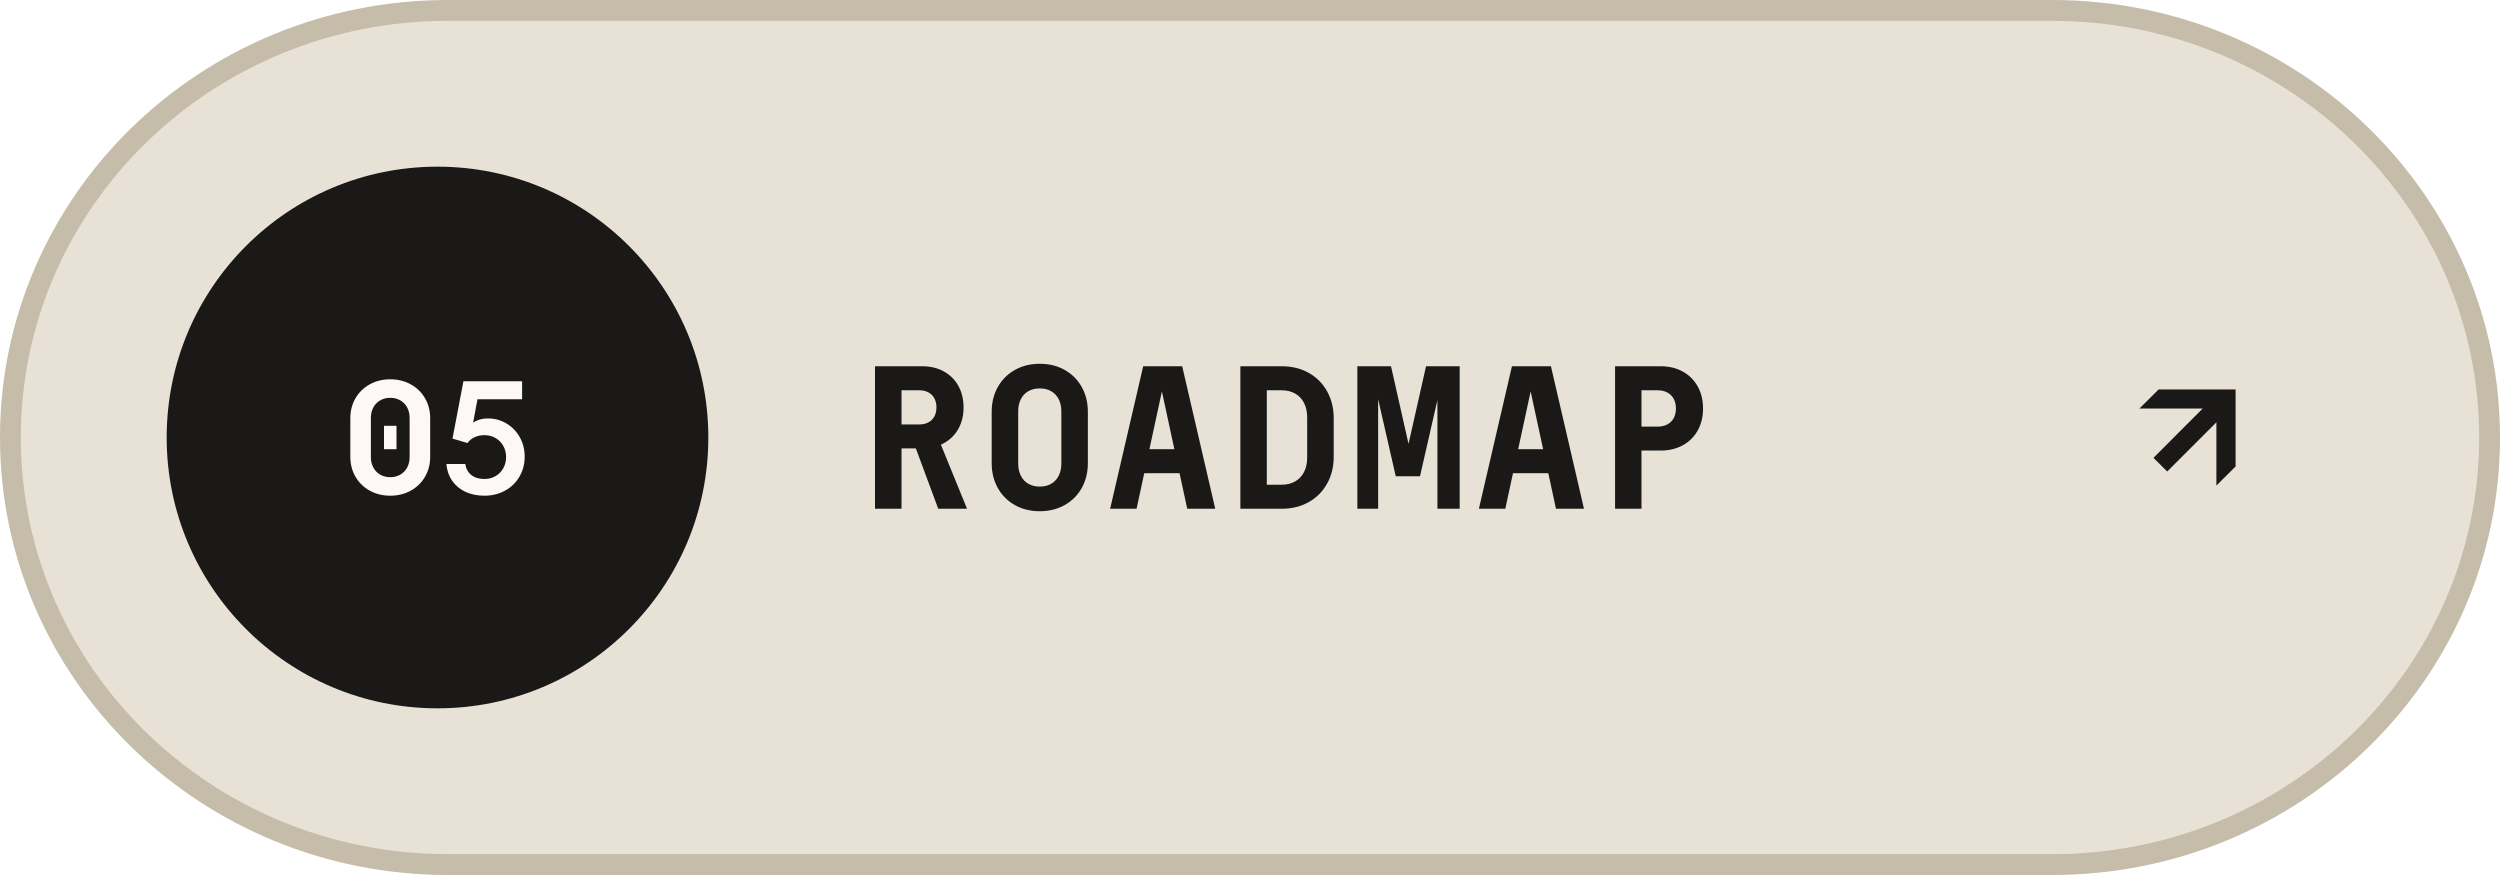
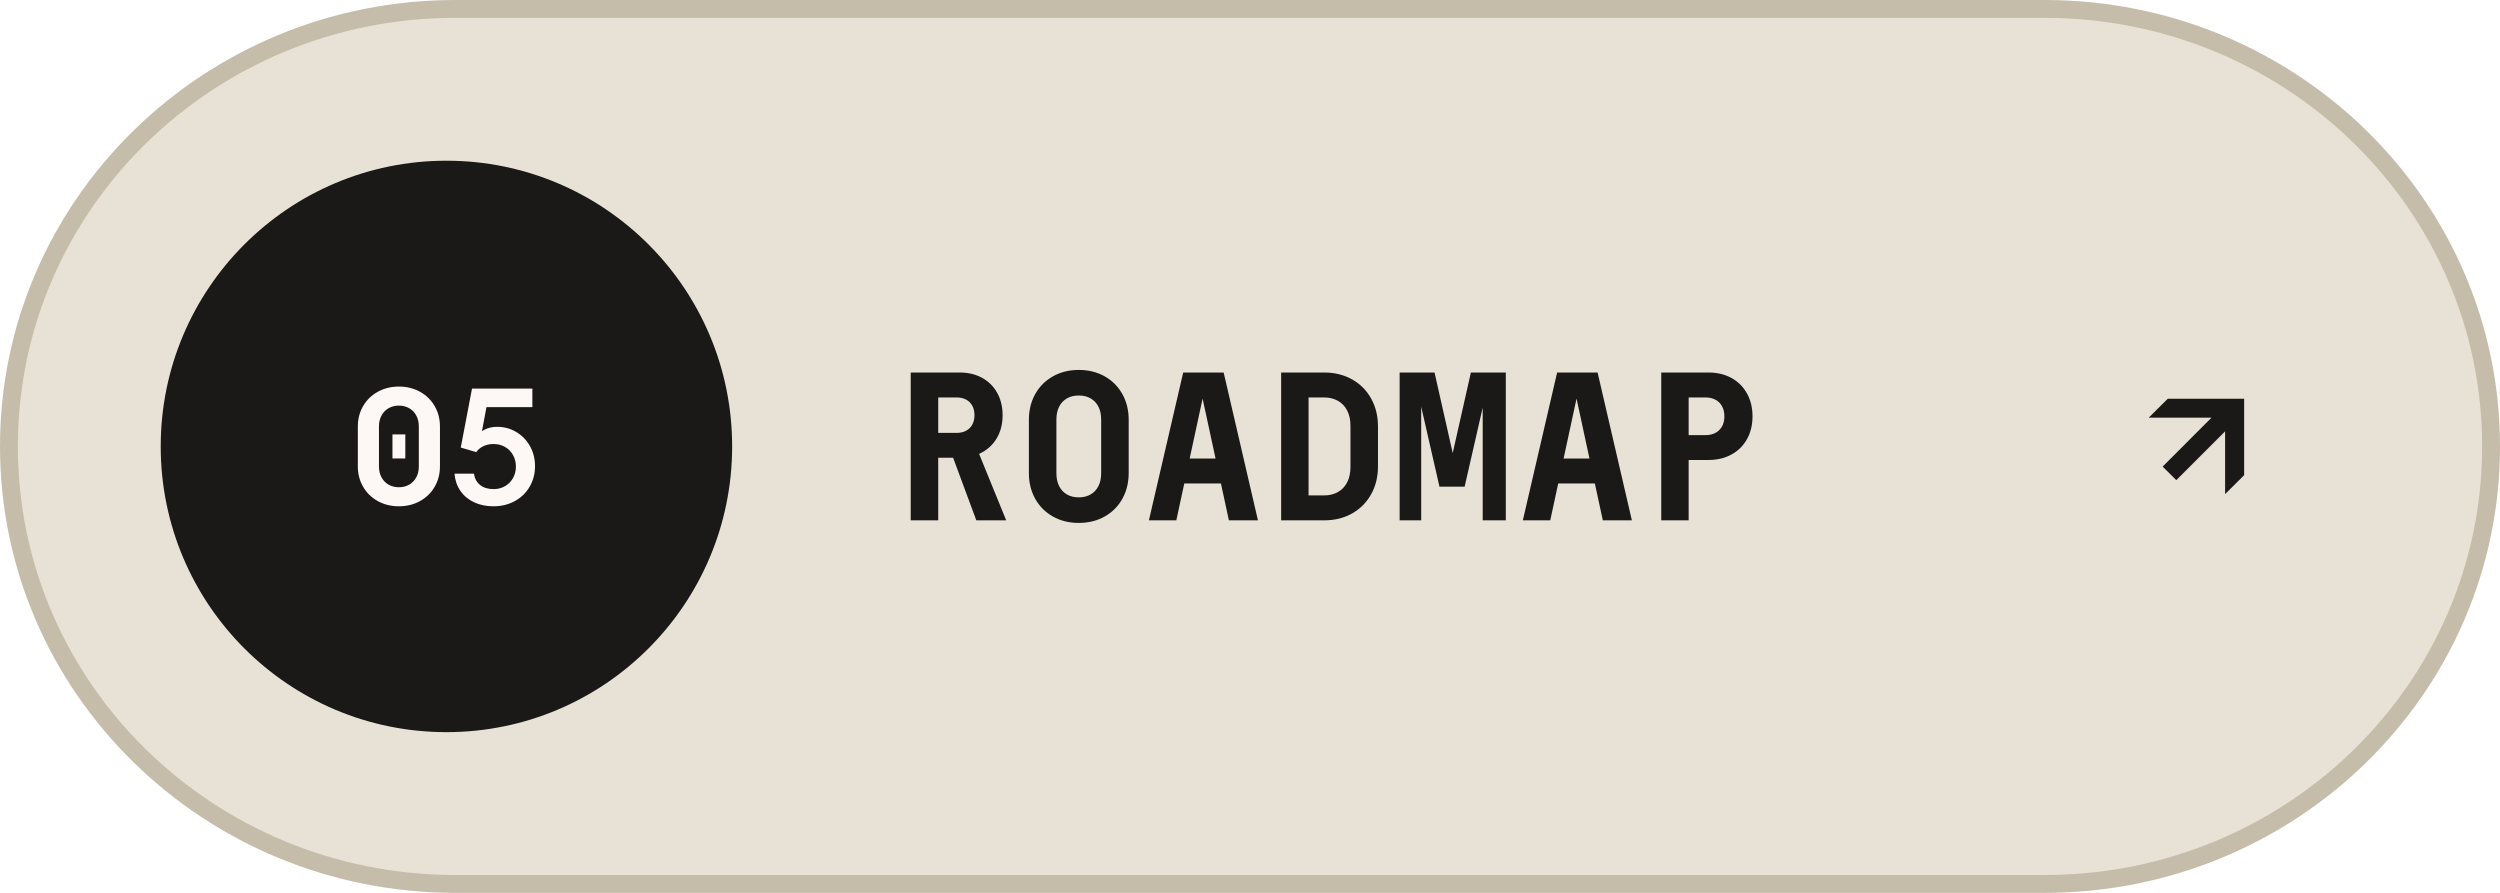
- <svg xmlns="http://www.w3.org/2000/svg" width="120" height="42" viewBox="0 0 120 42" role="img" aria-label="ROADMAP">
+ <svg xmlns="http://www.w3.org/2000/svg" width="140" height="50" viewBox="0 0 140 50" role="img" aria-label="ROADMAP">
  <defs>
    <filter id="shadow" x="-20%" y="-20%" width="140%" height="150%">
      <feDropShadow dx="0" dy="6" stdDeviation="10" flood-color="#000000" flood-opacity="0.14" />
    </filter>
  </defs>
-   <rect x="0.5" y="0.5" width="119" height="41" fill="#E8E2D6" rx="21.0" stroke="#C5BDA9" stroke-width="1" />
-   <circle cx="21" cy="21.0" r="13" fill="#1A1918" />
+   <rect x="0.5" y="0.5" width="139" height="49" fill="#E8E2D6" rx="25.0" stroke="#C5BDA9" stroke-width="1" />
+   <circle cx="25" cy="25.0" r="16" fill="#1A1918" />
  <g fill="#FDF8F5">
-     <path d="M89 472V968Q89 1109 155.0 1222.5Q221 1336 338.0 1400.5Q455 1465 600 1465Q745 1465 862.0 1400.5Q979 1336 1045.0 1222.5Q1111 1109 1111 968V472Q1111 331 1045.0 217.5Q979 104 862.0 39.5Q745 -25 600 -25Q455 -25 338.0 39.5Q221 104 155.0 217.5Q89 331 89 472ZM848 469V971Q848 1046 816.5 1104.5Q785 1163 728.5 1195.5Q672 1228 600 1228Q528 1228 471.5 1195.5Q415 1163 383.5 1104.5Q352 1046 352 971V469Q352 394 383.5 335.5Q415 277 471.5 244.5Q528 212 600 212Q672 212 728.5 244.5Q785 277 816.5 335.5Q848 394 848 469ZM680 570H520V870H680Z" transform="translate(16.482 23.700) scale(0.00375 -0.00375)" />
-     <path d="M420 1209 505 1289 426 869 373 851Q409 903 475.5 933.5Q542 964 623 964Q752 964 860.0 900.0Q968 836 1031.0 724.0Q1094 612 1094 475Q1094 333 1027.0 218.5Q960 104 842.0 39.5Q724 -25 577 -25Q442 -25 335.5 25.0Q229 75 165.5 167.0Q102 259 92 381H334Q347 291 410.5 240.0Q474 189 579 189Q657 189 720.0 225.0Q783 261 819.5 325.0Q856 389 856 469Q856 550 819.5 614.0Q783 678 720.0 714.0Q657 750 579 750Q508 750 452.0 723.5Q396 697 362 649L170 706L310 1440H1061V1209Z" transform="translate(21.082 23.700) scale(0.00375 -0.00375)" />
+     <path d="M89 472V968Q89 1109 155.0 1222.5Q221 1336 338.0 1400.5Q455 1465 600 1465Q745 1465 862.0 1400.5Q979 1336 1045.0 1222.5Q1111 1109 1111 968V472Q1111 331 1045.0 217.5Q979 104 862.0 39.5Q745 -25 600 -25Q455 -25 338.0 39.5Q221 104 155.0 217.5Q89 331 89 472ZM848 469V971Q848 1046 816.5 1104.5Q785 1163 728.5 1195.5Q672 1228 600 1228Q528 1228 471.5 1195.5Q415 1163 383.5 1104.5Q352 1046 352 971V469Q352 394 383.5 335.5Q415 277 471.5 244.5Q528 212 600 212Q672 212 728.5 244.5Q785 277 816.5 335.5Q848 394 848 469ZM680 570H520V870H680Z" transform="translate(19.638 28.240) scale(0.0045 -0.0045)" />
+     <path d="M420 1209 505 1289 426 869 373 851Q409 903 475.5 933.5Q542 964 623 964Q752 964 860.0 900.0Q968 836 1031.0 724.0Q1094 612 1094 475Q1094 333 1027.0 218.5Q960 104 842.0 39.5Q724 -25 577 -25Q442 -25 335.5 25.0Q229 75 165.5 167.0Q102 259 92 381H334Q347 291 410.5 240.0Q474 189 579 189Q657 189 720.0 225.0Q783 261 819.5 325.0Q856 389 856 469Q856 550 819.5 614.0Q783 678 720.0 714.0Q657 750 579 750Q508 750 452.0 723.5Q396 697 362 649L170 706L310 1440H1061V1209Z" transform="translate(25.038 28.240) scale(0.0045 -0.0045)" />
  </g>
  <g fill="#1A1918">
-     <path d="M177 1440H654Q777.303 1440 872.152 1388.0Q967 1336 1019.5 1241.5Q1072 1147 1072 1024Q1072 901 1019.5 807.5Q967 714 872.152 662.0Q777.303 610 654 610H317V852H625Q677.557 852 716.778 873.0Q756 894 777.0 933.077Q798 972.155 798 1024Q798 1076.557 777.0 1115.778Q756 1155 716.778 1176.0Q677.557 1197 625 1197H415L445 1227V0H177ZM1107 0H816L545 731H809Z" transform="translate(41.159 24.420) scale(0.00475 -0.00475)" />
-     <path d="M114 461V979Q114 1119.274 175.5 1229.637Q237 1340 347.727 1402.5Q458.455 1465 600.227 1465Q742 1465 852.5 1402.5Q963 1340 1024.5 1229.637Q1086 1119.274 1086 979V461Q1086 320.726 1024.5 210.363Q963 100 852.273 37.5Q741.545 -25 599.773 -25Q458 -25 347.5 37.5Q237 100 175.5 210.363Q114 320.726 114 461ZM818 458V983Q818 1054 791.597 1106.457Q765.193 1158.914 715.881 1187.457Q666.569 1216 599.785 1216Q533 1216 483.828 1187.457Q434.656 1158.914 408.328 1106.457Q382 1054 382 983V458Q382 387.044 408.5 334.022Q435 281 484.0 252.5Q533 224 599.785 224Q666.569 224 715.881 252.719Q765.193 281.438 791.597 334.219Q818 387 818 458Z" transform="translate(47.059 24.420) scale(0.00475 -0.00475)" />
-     <path d="M797 1440 1131 0H848L576 1260H608L336 0H69L403 1440ZM851 602 900 359H295L344 602Z" transform="translate(52.959 24.420) scale(0.00475 -0.00475)" />
-     <path d="M1086 915V525Q1086 373.132 1019.118 253.448Q952.236 133.764 833.055 66.882Q713.874 0 561 0H143V1440H561Q714.172 1440 833.586 1373.0Q953 1306 1019.5 1186.388Q1086 1066.776 1086 915ZM818 518V923Q818 1006.124 786.743 1068.081Q755.486 1130.039 697.218 1163.52Q638.949 1197 561 1197H380L410 1227V213L380 243H561Q638.949 243 697.218 276.508Q755.486 310.017 786.743 372.027Q818 434.036 818 518Z" transform="translate(58.859 24.420) scale(0.00475 -0.00475)" />
-     <path d="M293 0H83V1440H423L610 611H590L777 1440H1117V0H892V1203H916L716 328H471L271 1203H293Z" transform="translate(64.759 24.420) scale(0.00475 -0.00475)" />
-     <path d="M797 1440 1131 0H848L576 1260H608L336 0H69L403 1440ZM851 602 900 359H295L344 602Z" transform="translate(70.659 24.420) scale(0.00475 -0.00475)" />
-     <path d="M1092 1013.057Q1092 887.114 1037.849 790.558Q983.699 694.002 886.438 641.001Q789.176 588 663 588H331V830H634Q690 830 731.62 852.384Q773.239 874.768 795.62 916.002Q818 957.236 818 1013Q818 1069 795.62 1110.62Q773.239 1152.239 731.62 1174.62Q690 1197 634 1197H440L470 1227V0H203V1440H663.262Q789.362 1440 886.563 1386.665Q983.765 1333.33 1037.882 1236.165Q1092 1139 1092 1013.057Z" transform="translate(76.559 24.420) scale(0.00475 -0.00475)" />
+     <path d="M177 1440H654Q777.303 1440 872.152 1388.0Q967 1336 1019.5 1241.5Q1072 1147 1072 1024Q1072 901 1019.5 807.5Q967 714 872.152 662.0Q777.303 610 654 610H317V852H625Q677.557 852 716.778 873.0Q756 894 777.0 933.077Q798 972.155 798 1024Q798 1076.557 777.0 1115.778Q756 1155 716.778 1176.0Q677.557 1197 625 1197H415L445 1227V0H177ZM1107 0H816L545 731H809Z" transform="translate(49.982 29.140) scale(0.00575 -0.00575)" />
+     <path d="M114 461V979Q114 1119.274 175.5 1229.637Q237 1340 347.727 1402.5Q458.455 1465 600.227 1465Q742 1465 852.5 1402.5Q963 1340 1024.5 1229.637Q1086 1119.274 1086 979V461Q1086 320.726 1024.5 210.363Q963 100 852.273 37.5Q741.545 -25 599.773 -25Q458 -25 347.5 37.5Q237 100 175.5 210.363Q114 320.726 114 461ZM818 458V983Q818 1054 791.597 1106.457Q765.193 1158.914 715.881 1187.457Q666.569 1216 599.785 1216Q533 1216 483.828 1187.457Q434.656 1158.914 408.328 1106.457Q382 1054 382 983V458Q382 387.044 408.5 334.022Q435 281 484.0 252.5Q533 224 599.785 224Q666.569 224 715.881 252.719Q765.193 281.438 791.597 334.219Q818 387 818 458Z" transform="translate(56.962 29.140) scale(0.00575 -0.00575)" />
+     <path d="M797 1440 1131 0H848L576 1260H608L336 0H69L403 1440ZM851 602 900 359H295L344 602Z" transform="translate(63.942 29.140) scale(0.00575 -0.00575)" />
+     <path d="M1086 915V525Q1086 373.132 1019.118 253.448Q952.236 133.764 833.055 66.882Q713.874 0 561 0H143V1440H561Q714.172 1440 833.586 1373.0Q953 1306 1019.5 1186.388Q1086 1066.776 1086 915ZM818 518V923Q818 1006.124 786.743 1068.081Q755.486 1130.039 697.218 1163.52Q638.949 1197 561 1197H380L410 1227V213L380 243H561Q638.949 243 697.218 276.508Q755.486 310.017 786.743 372.027Q818 434.036 818 518Z" transform="translate(70.922 29.140) scale(0.00575 -0.00575)" />
+     <path d="M293 0H83V1440H423L610 611H590L777 1440H1117V0H892V1203H916L716 328H471L271 1203H293Z" transform="translate(77.902 29.140) scale(0.00575 -0.00575)" />
+     <path d="M797 1440 1131 0H848L576 1260H608L336 0H69L403 1440ZM851 602 900 359H295L344 602Z" transform="translate(84.882 29.140) scale(0.00575 -0.00575)" />
+     <path d="M1092 1013.057Q1092 887.114 1037.849 790.558Q983.699 694.002 886.438 641.001Q789.176 588 663 588H331V830H634Q690 830 731.62 852.384Q773.239 874.768 795.62 916.002Q818 957.236 818 1013Q818 1069 795.62 1110.62Q773.239 1152.239 731.62 1174.62Q690 1197 634 1197H440L470 1227V0H203V1440H663.262Q789.362 1440 886.563 1386.665Q983.765 1333.33 1037.882 1236.165Q1092 1139 1092 1013.057Z" transform="translate(91.862 29.140) scale(0.00575 -0.00575)" />
  </g>
  <g fill="#1A1918">
-     <path d="M798 1097 820 1052H114L308 1245H1086V467L892 274V980L937 958L395 416L256 554Z" transform="translate(102.150 24.608) scale(0.00475 -0.00475)" />
+     <path d="M798 1097 820 1052H114L308 1245H1086V467L892 274V980L937 958L395 416L256 554Z" transform="translate(119.700 29.177) scale(0.0055 -0.0055)" />
  </g>
</svg>
